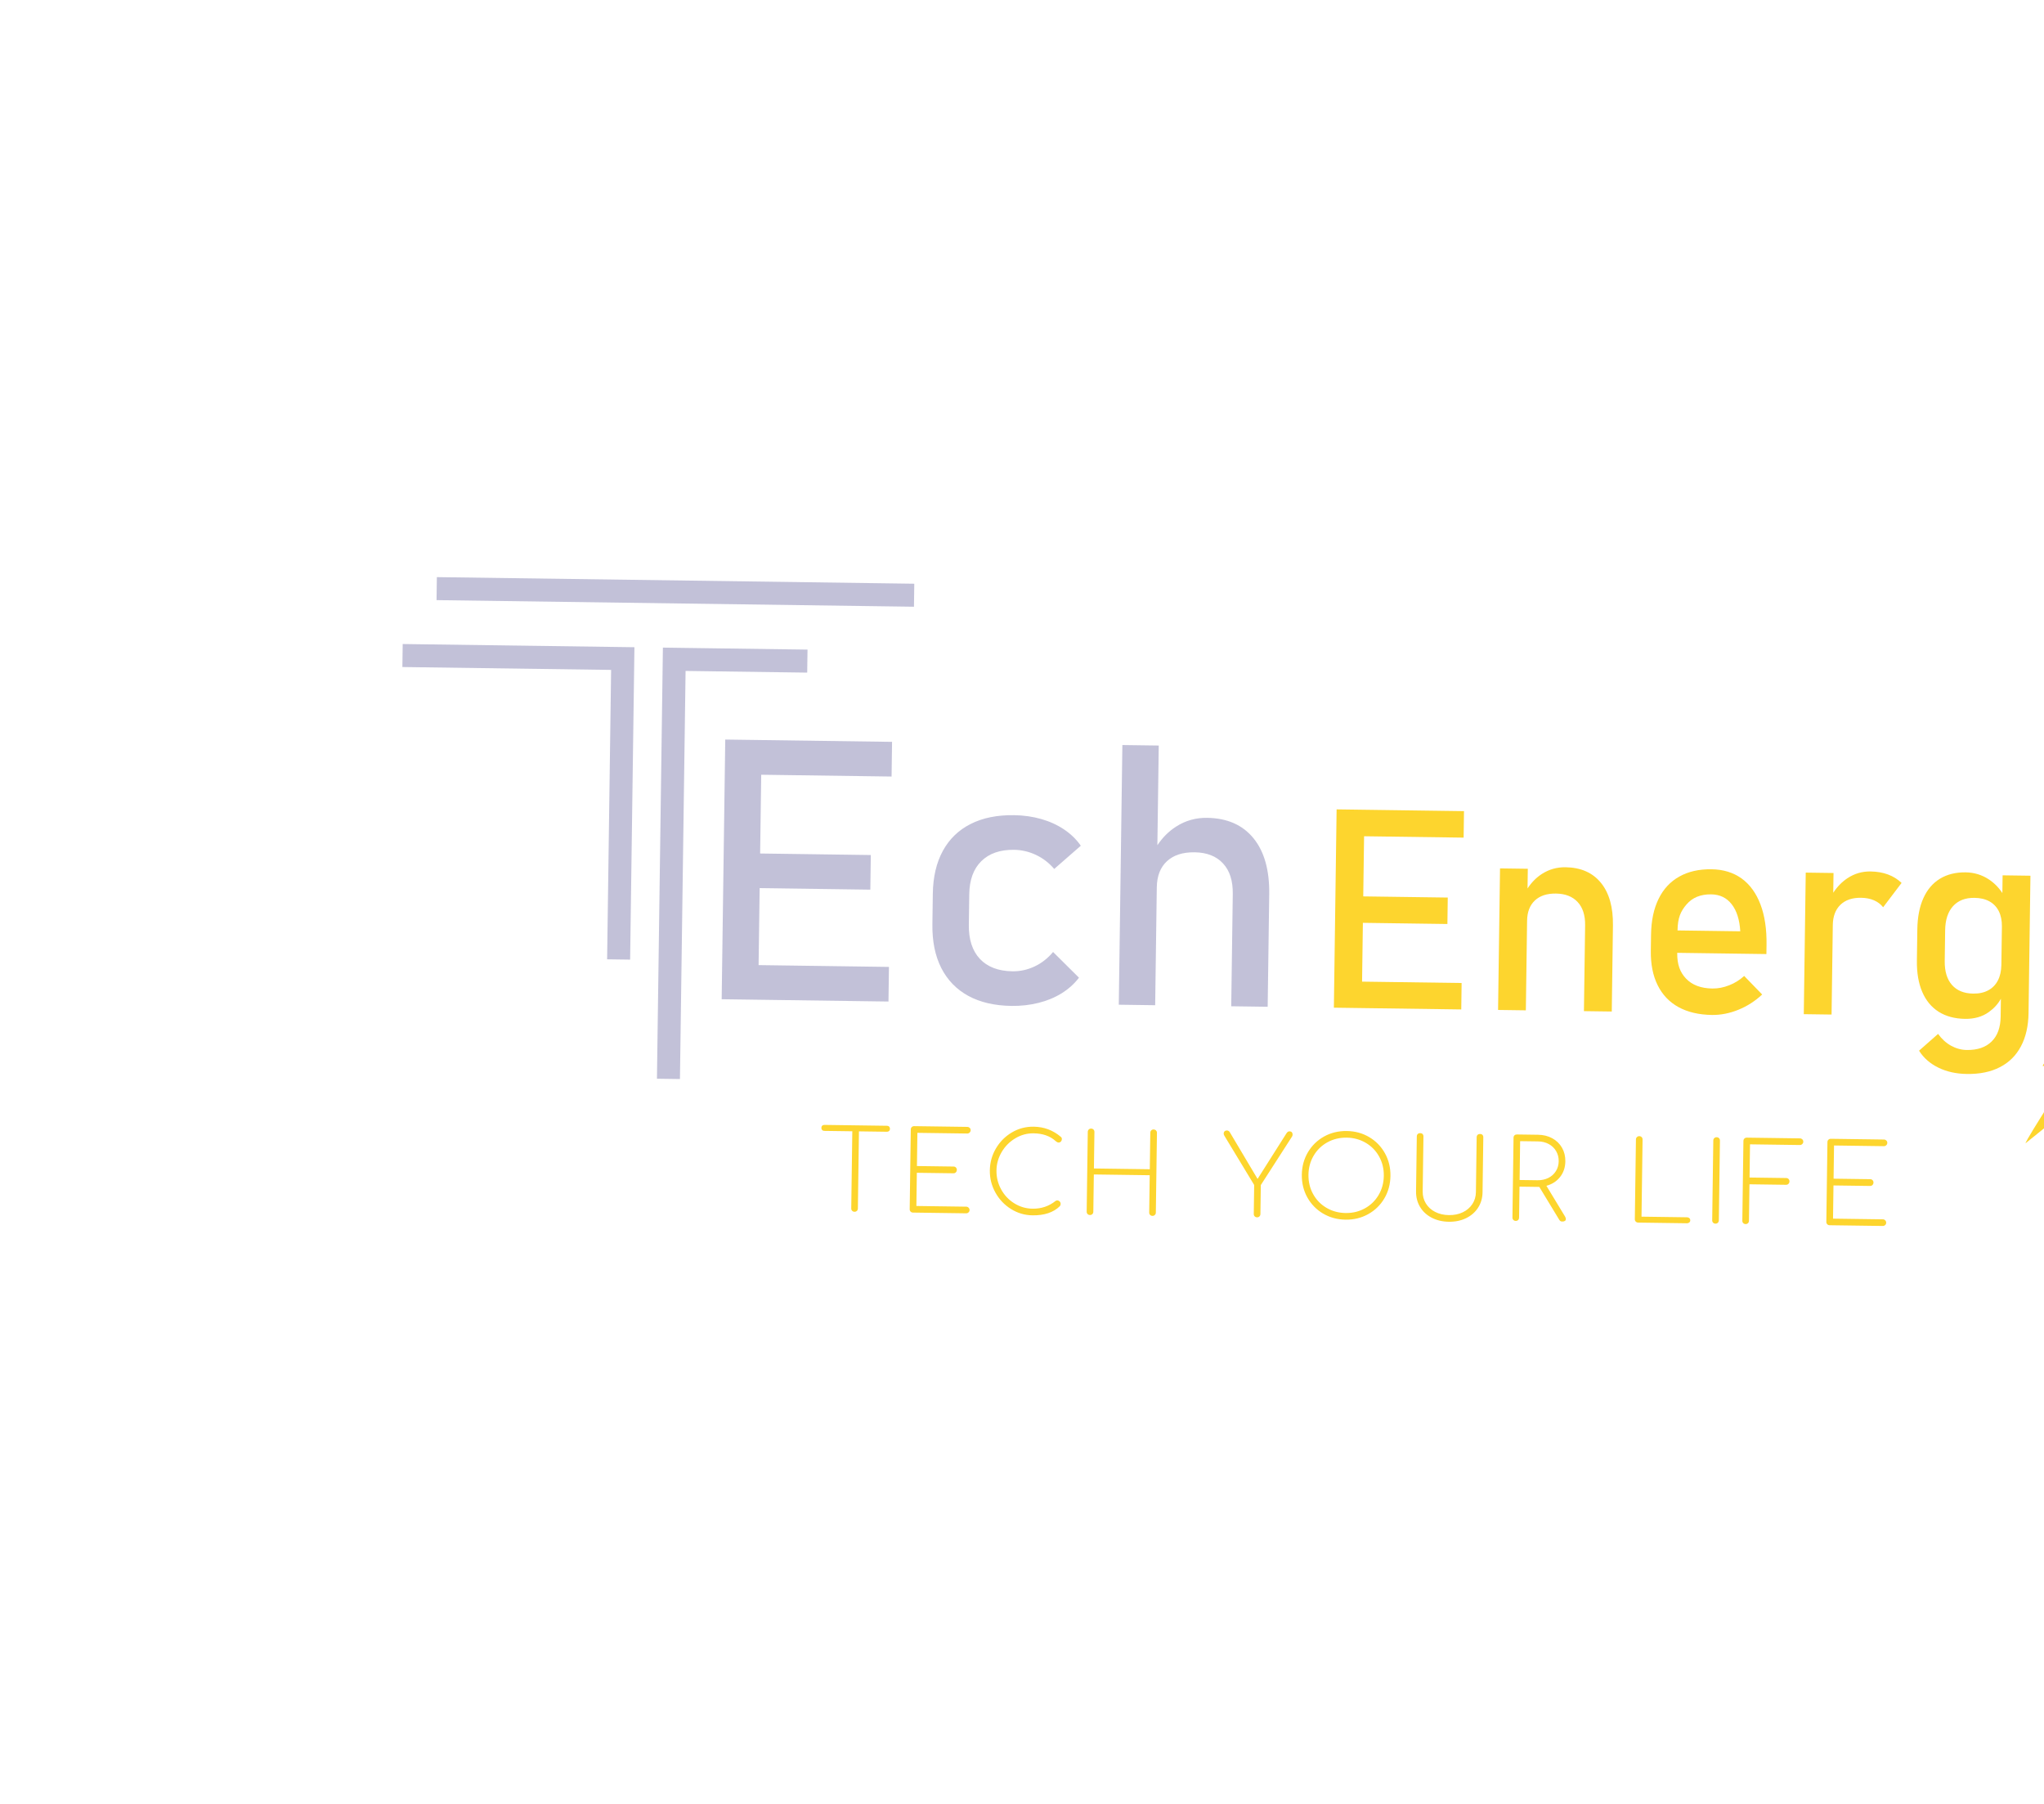
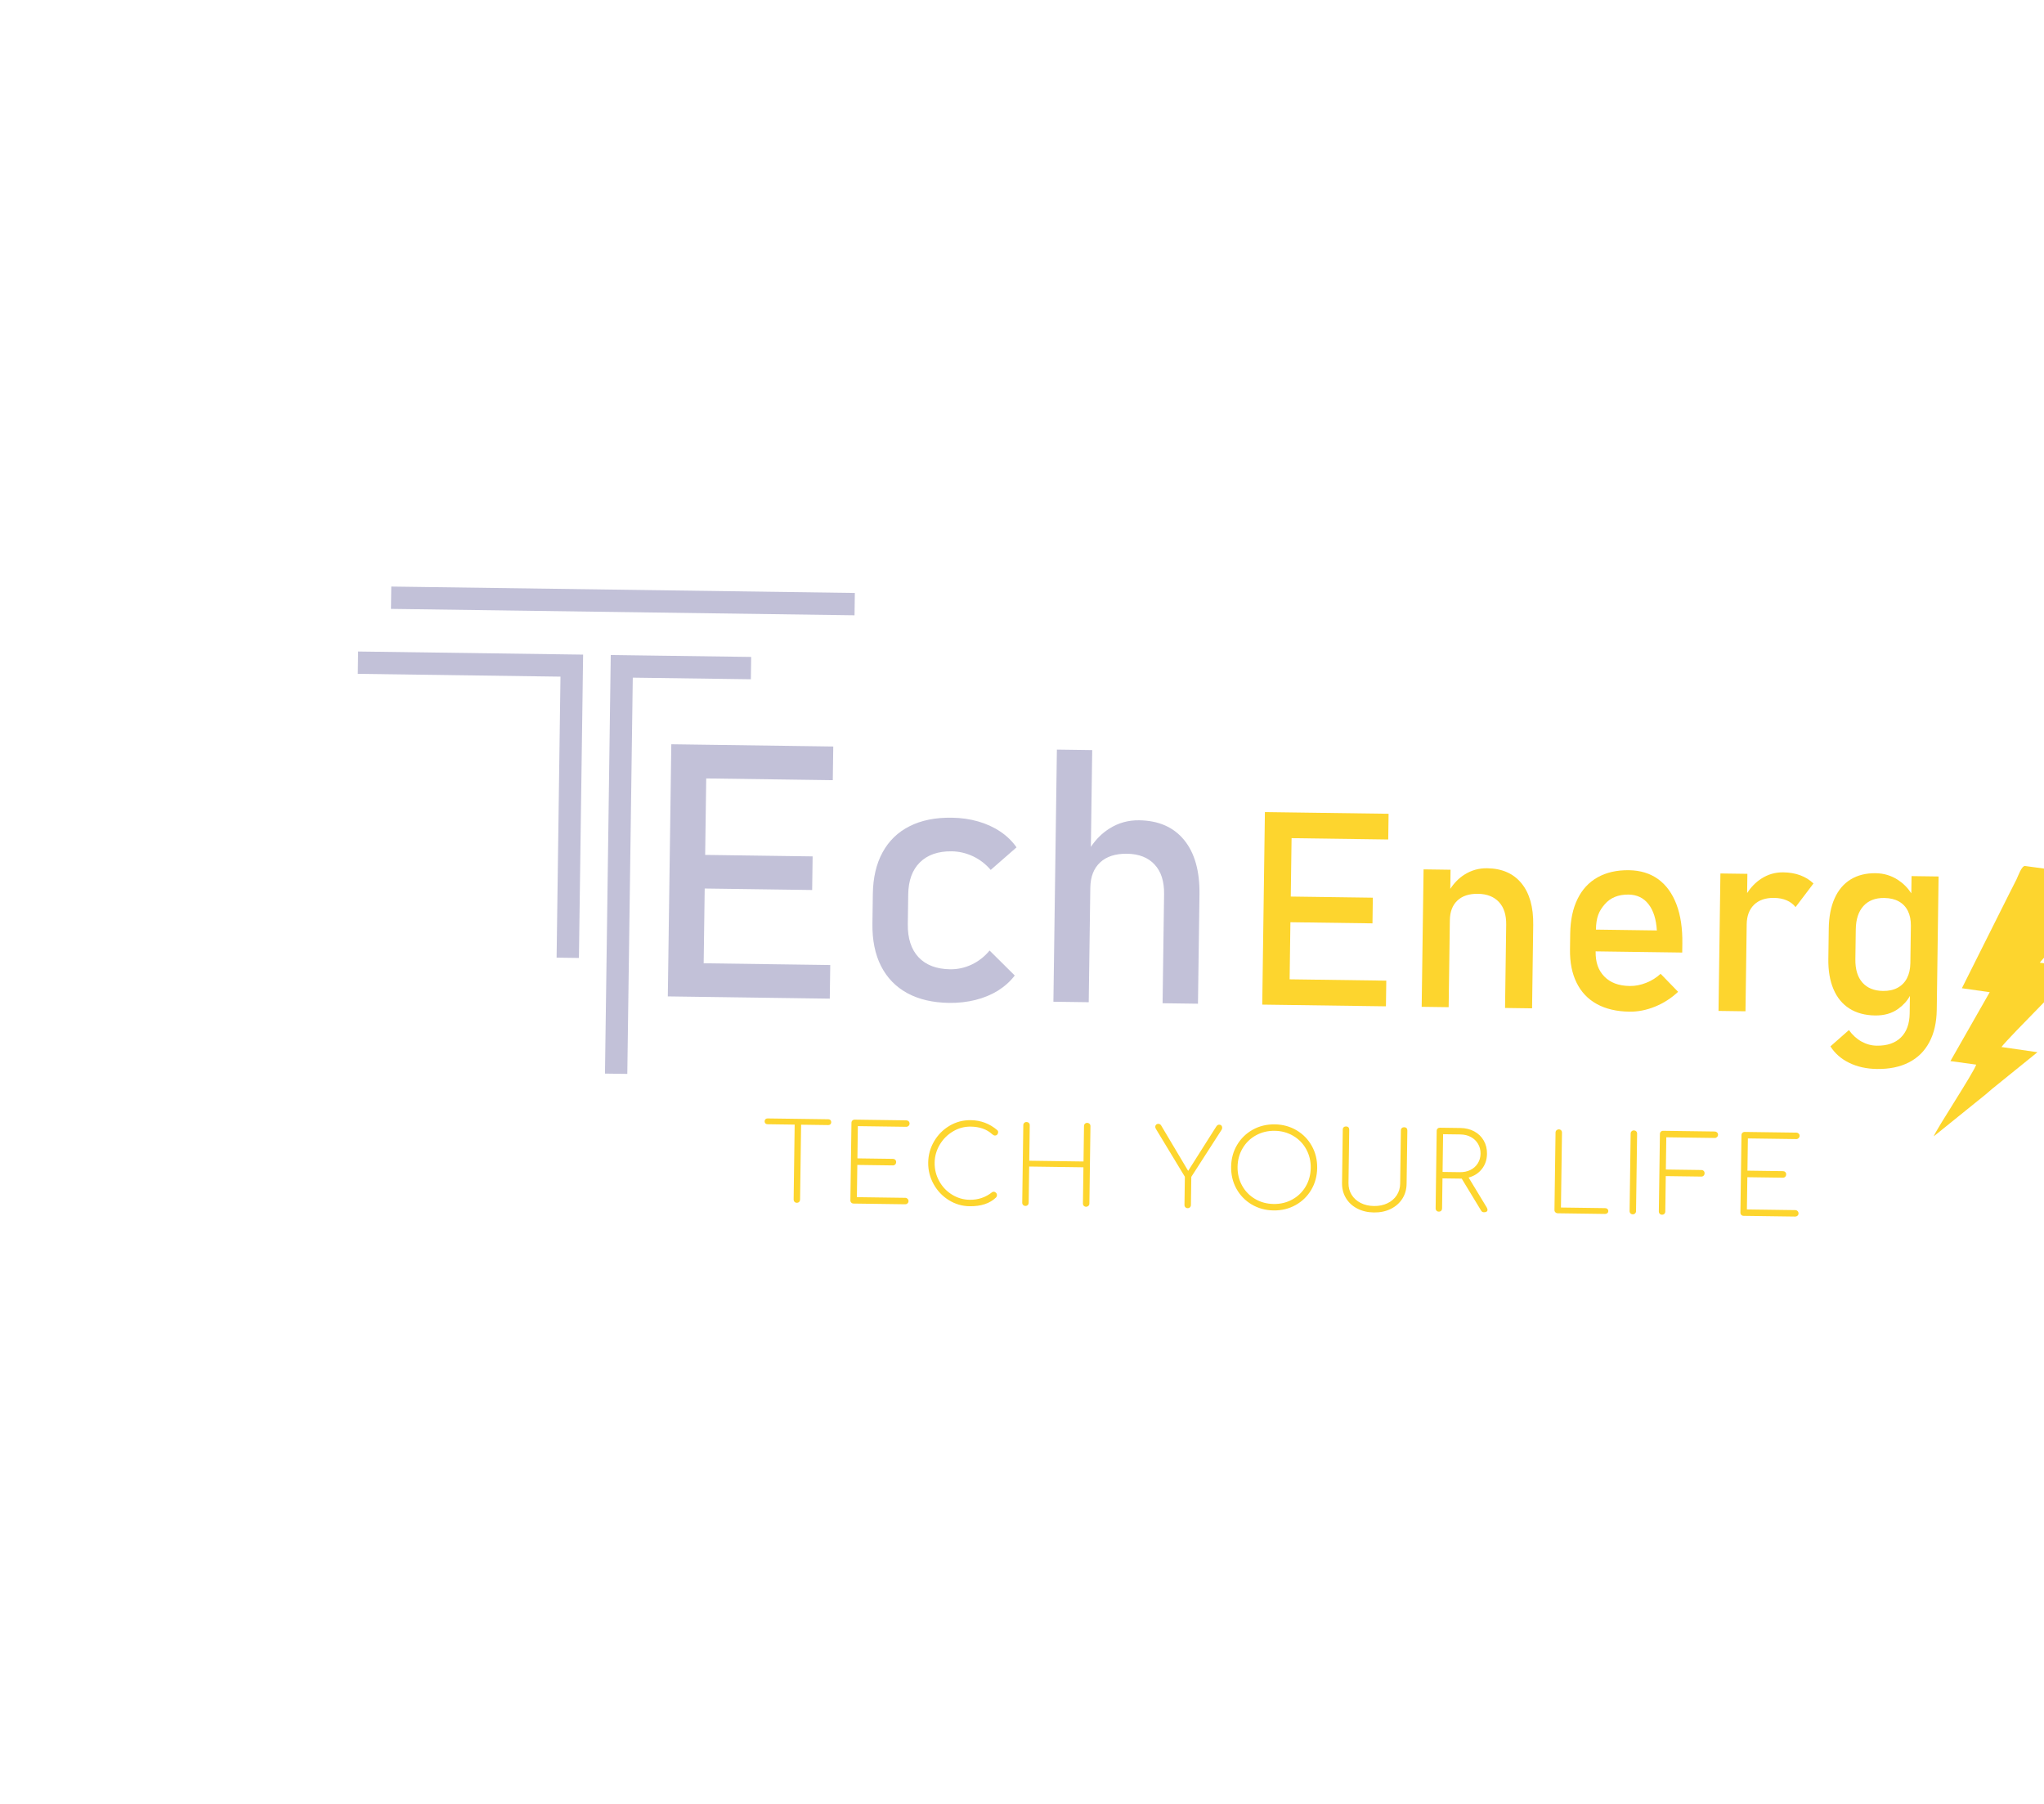
- <svg xmlns="http://www.w3.org/2000/svg" xml:space="preserve" width="1700mm" height="1500mm" version="1.1" style="shape-rendering:geometricPrecision; text-rendering:geometricPrecision; image-rendering:optimizeQuality; fill-rule:evenodd; clip-rule:evenodd" viewBox="0 0 23000 20990">
+ <svg xmlns="http://www.w3.org/2000/svg" xml:space="preserve" width="1700mm" height="1500mm" version="1.1" style="shape-rendering:geometricPrecision; text-rendering:geometricPrecision; image-rendering:optimizeQuality; fill-rule:evenodd; clip-rule:evenodd" viewBox="0 0 24500 20990">
  <defs>
    <style type="text/css">
   
    .fil2 {fill:#FDD52E}
    .fil1 {fill:#FDD52E;fill-rule:nonzero}
    .fil0 {fill:#C2C1D8;fill-rule:nonzero}
   
  </style>
  </defs>
  <g id="Camada_x0020_1">
    <path class="fil0" d="M8252.06 8608.15l218.46 3.02 1517.2 20.94 -5.57 403.59 -1517.2 -20.94 -12.65 916.42 1288.08 17.78 -5.56 402.87 -1288.08 -17.78 -12.36 895.85 1517.18 20.94 -5.56 402.87 -1517.18 -20.94 -218.48 -3.01 -205.69 -2.84 41.72 -3021.6 205.69 2.83zm-3562.1 -1892.81l5556.41 76.69 -3.71 267.69 -5556.39 -76.69 3.69 -267.69zm2898.39 823.91l1415.44 19.54 -3.7 267.69 -1415.43 -19.54 -65.53 4748.67 -267.71 -3.69 65.56 -4748.67 3.69 -267.7 267.68 3.7zm-916.83 3623.17l46.48 -3367.44 -2429.33 -33.53 3.69 -267.69 2429.34 33.53 267.68 3.69 -3.69 267.7 -46.47 3367.43 -267.7 -3.69zm4705.41 542.25c-196.48,-2.71 -364.07,-41.9 -502.08,-116.88 -138.01,-75.69 -242.94,-183.56 -314.77,-325.01 -71.12,-140.75 -105.68,-310.06 -102.95,-507.97l4.91 -355.35c2.7,-195.76 41.89,-361.93 116.85,-499.24 75.67,-138.01 183.54,-242.22 323.55,-312.66 140.05,-71.13 308.65,-104.98 505.13,-102.27 112.07,1.55 217.55,16.48 316.48,44.81 98.94,28.33 187.06,68.56 265.79,121.43 78.02,52.15 143.11,115.48 194.61,189.26l-309.5 270.29c-60.05,-70.36 -130.25,-124.54 -211.99,-163.27 -81.07,-37.99 -165.92,-58.33 -254.59,-59.56 -163.14,-2.25 -290.71,42.1 -382.08,132.36 -91.34,90.25 -137.79,218.03 -140.09,384.71l-4.92 355.35c-2.33,170.24 40.52,302.07 127.93,396.22 88.07,94.14 215.09,142.72 379.64,144.99 90.09,1.25 176.21,-18.14 258.33,-56.72 82.83,-39.3 153.83,-95.09 214.44,-168.02l301.62 299.29c-54.91,71.59 -122.41,131.67 -201.85,181.65 -80.14,49.27 -169.33,86.36 -269,111.22 -99.64,24.87 -204.12,36.91 -315.46,35.37zm2576.18 -1303.13c2.1,-152.5 -35.28,-270.78 -113.59,-354.86 -77.57,-84.08 -187.64,-127.46 -330.2,-129.43 -139.04,-1.92 -245.94,32.8 -322.83,104.09 -76.17,70.6 -115.88,172.22 -117.7,303.44l-18.93 1371.77 -423.44 -5.84 41.71 -3021.6 423.43 5.84 -16.02 1160.08c60.86,-91.06 134.22,-163.96 220.84,-218.67 108.07,-68.76 227.01,-101.87 357.49,-100.07 234.08,3.24 413.89,82.33 540.16,237.31 126.27,154.99 187.12,372.2 183.28,651.67l-18.08 1309.35 -424.16 -5.85 18.04 -1307.23z" />
    <polygon class="fil1" points="15161.53,9417.86 15318.63,9420.03 15485.44,9422.33 16644.03,9438.32 16639.76,9746.51 15481.2,9730.52 15471.53,10430.33 16455.16,10443.9 16450.9,10751.55 15467.29,10737.98 15457.85,11422.08 16616.41,11438.07 16612.17,11745.72 15453.59,11729.73 15286.77,11727.43 15129.68,11725.26 " />
    <path class="fil1" d="M17063.36 10104.49l323.34 4.47 -3.16 229.24c46.49,-71.07 102.53,-127.84 168.67,-170.07 82.54,-52.51 173.34,-78.33 273.03,-76.96 178.73,2.47 316.05,62.87 412.46,181.22 96.43,118.35 142.9,284.22 139.95,497.62l-13.79 999.89 -323.91 -4.47 13.78 -998.25c1.59,-116.45 -26.94,-206.78 -86.75,-270.98 -59.24,-64.21 -143.29,-97.34 -252.15,-98.85 -106.17,-1.46 -187.8,25.59 -246.54,81.13 -58.19,54.98 -88.54,133.66 -89.94,234.96l-14.39 1042.66 -323.33 -4.47 22.73 -1647.14z" />
    <path class="fil1" d="M19129.36 10826.44l730.13 10.08 0 0c-7.89,-134.46 -41.11,-239.47 -99.66,-314.49 -58.58,-75.59 -138.2,-114.06 -238.95,-115.45 -122.43,-1.69 -218.31,37.07 -286.58,116.85 -68.27,79.23 -102.92,155.67 -104.94,303.01zm-3.61 260.54c-1.88,136.5 33.17,227.44 103.65,301.01 71.04,74.13 172.9,112.37 305.05,114.19 65.55,0.91 130.74,-11.73 195.56,-37.4 64.82,-25.1 123.3,-61.67 174.85,-108.63l0 0 209.4 215.79 0 0c-82.34,76.88 -174.71,136.28 -277.12,177.67 -101.88,41.38 -204.55,61.63 -306.93,60.22 -152.21,-2.1 -282.35,-32.6 -389.34,-90.96 -106.99,-58.91 -188.15,-143.99 -242.96,-255.28 -55.36,-111.27 -81.68,-244.91 -79.51,-401.44l2.55 -185.79c2.25,-163.03 31.26,-301.86 87.56,-416.48 55.75,-114.63 136.05,-201.27 240.87,-259.95 104.28,-58.7 229.81,-87.31 375.52,-85.3 137.58,1.9 254.65,38.19 351.18,107.78 96.01,70.13 168.85,170.81 218.5,301.51 49.68,130.73 72.98,287.6 70.45,469.58l-1.47 107.81 -1037.81 -14.33z" />
    <path class="fil1" d="M20621.4 10153.6l323.35 4.47 -3.16 229.7c46.26,-70.35 101.57,-126.83 165.95,-169.49 81.46,-53.6 170.67,-79.45 267.61,-78.11 75.3,1.04 143.39,12.81 203.76,35.32 60.36,22.51 113,55.18 157.91,98.07l-214.65 283.09c-28.2,-35.63 -64.12,-62.66 -107.22,-81.12 -43.08,-18.49 -92.78,-28.39 -150.21,-29.18 -102.38,-1.41 -182.37,26.21 -240.03,81.76 -57.11,56.1 -86.92,134.22 -88.3,234.44l-14.4 1042.66 -323.33 -4.47 22.72 -1647.14z" />
    <path class="fil1" d="M22475.6 11855.35c-120.78,-1.66 -223.32,-29.62 -307.65,-82.78 -84.31,-53.73 -148.25,-130.98 -191.29,-232.35 -43.01,-100.81 -63.55,-221.91 -61.6,-362.74l5 -362.9c1.97,-141.91 25.31,-262.93 70.01,-362.54 44.72,-100.16 109.15,-175.65 192.74,-227.05 83.6,-50.85 183.62,-76.01 300.08,-74.4 97.49,1.35 186.51,28.03 266.52,80.06 63.14,41.07 116.67,94.51 160.31,160.81l2.84 -206.23 323.91 4.47 -22.05 1597.85c-2.1,151.12 -31.52,280.73 -88.8,387.75 -56.72,107.02 -138.57,188.23 -245.5,242.56 -106.39,54.88 -234.06,80.74 -383.56,78.67 -123.5,-1.7 -234.22,-25.98 -331.08,-73.37 -97.4,-47.4 -172.33,-113.43 -225.36,-197.59l221.58 -195.22c41.98,58.55 91.74,104.2 149.8,136.95 58.6,32.24 119.57,49.33 184.04,50.22 124.03,1.71 220.37,-31.09 289.01,-98.39 68.65,-67.32 103.58,-163.26 105.29,-288.39l2.9 -209.53c-33.58,60.51 -80.53,112.22 -140.84,155.07 -75.49,54.22 -167.41,80.58 -276.3,79.07zm428.7 -1072.15l0.05 -3.25c0.54,-67.97 -11.11,-127.16 -35.48,-176.55 -24.8,-49.64 -61.1,-88.08 -108.94,-114.74 -47.84,-26.66 -105.63,-40.46 -174.41,-41.4 -107.24,-1.49 -190.05,30.96 -250,96.76 -59.41,65.82 -89.97,159.12 -91.63,279.36l-4.95 358.57c-1.64,119.7 26.34,212.73 83.94,278.54 58.13,65.8 140.01,99.44 247.26,100.92 68.78,0.95 126.92,-11.79 175.51,-38.2 48.58,-26.43 85.94,-64.37 112.12,-114.93 25.73,-49.78 39.02,-109.17 40.37,-178.69l0.05 -3.33 6.11 -443.06z" />
    <path class="fil2" d="M23515.83 11529.01l333.55 47.31 -471.02 825.93 309.02 42.19c-31.74,100.1 -476.34,770.54 -509.17,859.49l620.65 -500.77c27.95,-24.13 48.56,-42.5 76.88,-65.97l545.73 -441.46 -431.41 -62.37c96.06,-126.3 870.21,-890.55 903.5,-950.06l-443.8 -60.27c38.35,-66.78 889.93,-904.41 961.57,-1004.77l-1137.75 -153.96c-41.76,-5.63 -83.94,121.71 -103.15,160.26 -32.77,65.77 -62.9,123.41 -94.66,186.83l-559.94 1117.62z" />
    <path class="fil1" d="M9929.15 13099.33c10.26,0.14 18.56,3.47 25,9.99 6.35,6.52 9.45,14.92 9.31,25.26 -0.16,10.26 -3.49,18.65 -10.01,24.99 -6.6,6.35 -15,9.45 -25.25,9.31l-325.85 -4.5 -12.39 897.57c-0.16,11.13 -3.93,20.3 -11.35,27.5 -7.39,7.2 -16.67,10.73 -27.8,10.57 -11.11,-0.15 -20.38,-3.93 -27.58,-11.33 -7.1,-7.41 -10.64,-16.67 -10.48,-27.8l12.39 -897.58 -325.85 -4.49c-10.27,-0.14 -18.66,-3.48 -24.99,-10 -6.35,-6.52 -9.46,-15 -9.31,-25.26 0.14,-10.35 3.47,-18.65 10,-24.99 6.52,-6.35 15,-9.45 25.26,-9.31l728.9 10.07zm301.98 1010.08c-11.22,-0.15 -20.38,-3.93 -27.58,-11.33 -7.2,-7.41 -10.74,-16.67 -10.57,-27.8l12.81 -928.53c0.15,-11.13 3.94,-20.29 11.33,-27.49 7.41,-7.21 16.68,-10.73 27.88,-10.58l619.38 8.55c10.34,0.15 19.24,3.92 26.88,11.33 7.64,7.41 11.34,16.68 11.18,27.81 -0.13,10.34 -4.08,19.25 -11.93,26.88 -7.85,7.63 -16.86,11.42 -27.21,11.27l-580.75 -8.01 -5.33 386.27 426.26 5.89c11.13,0.15 20.3,3.93 27.5,11.33 7.2,7.41 10.72,16.67 10.57,27.89 -0.16,11.13 -3.93,20.47 -11.35,28.1 -7.4,7.64 -16.68,11.43 -27.81,11.27l-426.26 -5.88 -5.33 386.28 580.76 8.01c10.35,0.14 19.24,4.18 26.87,12.02 7.63,7.76 11.34,16.86 11.19,27.2 -0.14,11.13 -4.1,20.29 -11.93,27.49 -7.85,7.2 -16.86,10.72 -27.2,10.58l-619.36 -8.55zm1390.86 32.07c-90.14,-1.24 -173.46,-25.79 -250.1,-73.63 -76.66,-47.84 -137.16,-111.8 -181.53,-191.81 -44.46,-80.09 -65.98,-166.04 -64.71,-257.85 1.27,-91.9 24.97,-177.05 71.1,-255.37 46.21,-78.4 108.02,-140.42 185.52,-186.13 77.41,-45.72 162.16,-67.94 253.97,-66.67 120.24,1.66 225.69,41.29 316.53,118.98 7.65,6.1 11.37,14.76 11.2,25.89 -0.13,10.35 -3.65,19.51 -10.64,27.59 -6.97,7.99 -16.51,11.95 -28.5,11.78 -9.48,-0.13 -20.11,-5.41 -32.04,-15.83 -64.41,-59.33 -150.24,-89.73 -257.62,-91.21 -75.55,-1.04 -146.42,18.15 -212.63,57.68 -66.28,39.43 -119.19,92.52 -158.71,159.37 -39.54,66.93 -59.92,138.57 -60.97,214.99 -1.09,78.94 17.02,152.41 54.34,220.31 37.24,67.91 88.4,122.09 153.59,162.47 65.09,40.38 135.85,61.1 212.28,62.15 101.29,1.4 190.56,-28.67 267.85,-90.3 6.06,-4.18 12.52,-6.27 19.4,-6.17 10.34,0.14 19.5,4.09 27.57,11.94 8.06,7.86 12.01,17.39 11.87,28.52 -0.17,11.21 -3.33,20.12 -9.43,26.91 -74.82,72.88 -180.96,108.29 -318.34,106.39zm668.93 -3.64c-11.21,-0.15 -20.38,-3.93 -27.58,-11.33 -7.21,-7.41 -10.72,-16.67 -10.58,-27.8l12.82 -928.53c0.16,-11.13 3.93,-20.29 11.34,-27.49 7.4,-7.21 16.66,-10.73 27.89,-10.58 11.13,0.16 20.28,3.94 27.5,11.34 7.2,7.4 10.72,16.67 10.56,27.8l-5.87 424.96 650.33 8.98 5.86 -424.96c0.15,-11.13 3.94,-20.3 11.33,-27.5 7.4,-7.2 16.68,-10.73 27.81,-10.57 10.34,0.14 19.34,3.92 26.88,11.32 7.64,7.41 11.42,16.68 11.27,27.81l-12.81 928.53c-0.17,11.13 -4.2,20.29 -12.03,27.48 -7.75,7.2 -16.86,10.73 -27.2,10.58 -11.13,-0.15 -20.29,-3.93 -27.5,-11.33 -7.2,-7.41 -10.73,-16.67 -10.56,-27.8l5.99 -434.01 -650.33 -8.97 -5.99 434c-0.14,11.13 -3.93,20.3 -11.33,27.5 -7.4,7.2 -16.67,10.73 -27.8,10.57zm2324.25 -973.84c10.34,0.15 18.64,3.65 24.98,10.61 6.34,6.96 9.44,15.61 9.29,25.95 -0.13,9.39 -2.42,17.54 -6.76,24.35l-363.27 564.29 -4.66 337.42c-0.16,11.12 -3.93,20.29 -11.35,27.49 -7.39,7.2 -16.66,10.73 -27.88,10.57 -11.13,-0.15 -20.3,-3.93 -27.5,-11.33 -7.2,-7.41 -10.72,-16.67 -10.56,-27.8l4.66 -337.42 -347.56 -574.1c-5,-9.55 -7.5,-17.67 -7.41,-24.54 0.15,-10.35 3.74,-18.9 10.7,-25.68 6.96,-6.77 15.97,-10.04 27.19,-9.88 11.13,0.15 21.31,5.42 30.64,15.9l326.01 547.98 335.76 -529.89c6.21,-9.31 12.03,-15.66 17.65,-19.06 5.69,-3.32 12.33,-4.96 20.07,-4.86zm650.68 1027.77c-97.02,-1.34 -184.44,-25.06 -262.41,-71.27 -77.89,-46.12 -138.85,-108.79 -182.88,-187.92 -43.96,-79.21 -65.26,-167.33 -63.92,-264.27 1.33,-96.16 25.04,-183.22 71.17,-261.2 46.21,-77.88 108.87,-138.84 188.01,-182.88 79.2,-43.95 167.24,-65.26 264.26,-63.92 96.16,1.33 183.22,25.05 261.2,71.17 77.88,46.21 138.84,108.88 182.88,188.01 43.95,79.21 65.27,166.9 63.95,263.05 -1.34,96.94 -25.08,184.44 -71.19,262.41 -46.22,77.89 -108.89,138.85 -188,182.8 -79.22,44.04 -166.91,65.35 -263.07,64.02zm1.07 -77.29c81.54,1.13 156.15,-16.88 223.61,-54.21 67.48,-37.25 120.81,-89.12 159.89,-155.54 39.19,-66.41 59.26,-140.92 60.4,-223.25 1.11,-81.64 -16.9,-156.15 -54.23,-223.62 -37.25,-67.47 -89.11,-120.8 -155.54,-159.89 -66.41,-39.18 -140.48,-59.33 -222.02,-60.46 -82.43,-1.13 -157.37,16.96 -224.85,54.29 -67.47,37.25 -120.79,89.12 -159.89,155.54 -39.18,66.41 -59.33,140.4 -60.44,222.03 -1.14,82.34 16.95,157.37 54.27,224.84 37.25,67.47 89.13,120.8 155.54,159.89 66.41,39.18 140.84,59.25 223.26,60.38zm1200.7 101.62c-74.69,-1.03 -141.26,-16.73 -199.62,-47.19 -58.46,-30.46 -103.61,-72.3 -135.48,-125.52 -31.88,-53.23 -47.4,-113.79 -46.45,-181.6l8.8 -638.75c0.17,-12 3.96,-21.43 11.36,-28.2 7.39,-6.76 16.65,-10.03 27.88,-9.87 11.98,0.16 21.34,3.68 28.11,10.65 6.77,6.96 10.11,16.48 9.94,28.48l-8.8 638.75c-0.72,52.34 11.75,99.3 37.35,140.87 25.61,41.57 61.67,74.33 108.12,98.1 46.46,23.86 99.78,36.16 159.84,36.99 60.09,0.83 113.72,-10 160.8,-32.56 47.1,-22.48 84.24,-54.23 111.4,-95.08 27.17,-40.84 41.12,-87.43 41.84,-139.77l8.83 -638.75c0.16,-12 3.94,-21.42 11.33,-28.19 7.41,-6.77 16.67,-10.03 27.88,-9.88 12.01,0.17 21.44,3.69 28.21,10.65 6.77,6.97 10.03,16.49 9.87,28.49l-8.83 638.75c-0.92,67.81 -18.27,127.92 -52.05,180.24 -33.76,52.32 -80.33,92.89 -139.5,121.73 -59.18,28.83 -126.15,42.69 -200.83,41.66zm1352.24 -61.16c6.69,12.09 9.95,21.96 9.84,29.7 -0.13,9.48 -3.88,16.73 -11.26,21.76 -7.27,5.03 -17.84,7.49 -31.58,7.3 -8.59,-0.12 -15.44,-1.95 -20.52,-5.41 -5.18,-3.55 -9.79,-8.75 -13.96,-15.67l-231.78 -381.9 -23.12 -0.32 -207.36 -2.86 -4.97 360.63c-0.16,11.12 -3.76,20.29 -10.73,27.5 -6.97,7.21 -16.41,10.73 -28.4,10.56 -11.23,-0.15 -20.38,-3.93 -27.59,-11.33 -7.2,-7.41 -10.73,-16.67 -10.57,-27.8l12.82 -928.53c0.16,-11.99 3.94,-21.42 11.33,-28.19 7.41,-6.76 16.67,-10.03 27.88,-9.87l245.95 3.39c61.83,0.85 117.02,14.49 165.53,40.9 48.6,26.41 86.35,63.01 113.19,109.73 26.83,46.81 39.84,99.77 39.01,158.98 -0.97,70.42 -21.36,130.92 -61.1,181.41 -39.84,50.59 -92.82,84.81 -159.26,102.76l216.65 357.26zm-321.31 -421.74c47.2,0.65 89.41,-8.25 126.54,-26.61 37.2,-18.44 66.52,-44.64 88.04,-78.69 21.52,-34.06 32.56,-72.51 33.15,-115.46 0.61,-43.73 -9.37,-83.17 -29.93,-118.24 -20.56,-35.07 -49.13,-62.51 -85.82,-82.32 -36.59,-19.81 -78.54,-30.04 -125.74,-30.69l-207.36 -2.86 -6.23 452 207.35 2.87zm1171.89 492.7c-10.33,-0.15 -19.33,-3.92 -26.88,-11.33 -7.63,-7.41 -11.43,-16.68 -11.26,-27.81l12.8 -928.53c0.16,-11.12 4.2,-20.29 12.03,-27.48 7.76,-7.2 16.85,-10.73 27.2,-10.58 11.12,0.15 20.3,3.93 27.5,11.33 7.2,7.41 10.72,16.67 10.56,27.8l-12.38 897.58 529.3 7.3c11.13,0.15 20.29,3.5 27.51,10.03 7.21,6.54 10.74,15.02 10.6,25.28 -0.13,10.35 -3.9,18.64 -11.3,24.97 -7.39,6.34 -16.64,9.43 -27.77,9.27l-567.91 -7.83zm900.45 12.42c-11.22,-0.15 -20.38,-3.93 -27.58,-11.33 -7.2,-7.41 -10.73,-16.67 -10.57,-27.8l12.81 -928.53c0.15,-11.13 3.94,-20.29 11.33,-27.49 7.41,-7.2 16.68,-10.73 27.89,-10.57 11.12,0.15 20.3,3.93 27.5,11.33 7.2,7.41 10.72,16.67 10.57,27.8l-12.81 928.52c-0.16,11.13 -3.93,20.3 -11.35,27.5 -7.39,7.2 -16.66,10.73 -27.79,10.57zm350.54 4.84c-11.13,-0.15 -20.28,-3.93 -27.5,-11.33 -7.2,-7.41 -10.72,-16.67 -10.56,-27.8l12.82 -928.53c0.14,-11.13 3.93,-20.29 11.33,-27.49 7.4,-7.21 16.67,-10.73 27.8,-10.58l619.45 8.55c10.25,0.15 19.25,3.92 26.88,11.33 7.64,7.41 11.34,16.68 11.18,27.81 -0.13,10.34 -4.09,19.25 -11.93,26.88 -7.84,7.63 -16.95,11.42 -27.2,11.27l-580.85 -8.01 -5.34 386.27 426.28 5.89c11.21,0.15 20.38,3.93 27.59,11.33 7.2,7.41 10.71,16.67 10.57,27.89 -0.16,11.13 -3.95,20.47 -11.35,28.1 -7.42,7.64 -16.69,11.43 -27.89,11.27l-426.28 -5.88 -5.87 424.96c-0.14,11.13 -3.93,20.3 -11.32,27.5 -7.32,7.2 -16.68,10.73 -27.81,10.57zm977.83 13.5c-11.23,-0.16 -20.38,-3.94 -27.58,-11.34 -7.21,-7.4 -10.74,-16.67 -10.58,-27.8l12.82 -928.52c0.14,-11.13 3.93,-20.3 11.33,-27.5 7.41,-7.2 16.68,-10.72 27.88,-10.57l619.37 8.55c10.35,0.14 19.25,3.92 26.88,11.33 7.65,7.41 11.35,16.67 11.18,27.8 -0.13,10.35 -4.08,19.25 -11.92,26.88 -7.86,7.63 -16.87,11.42 -27.21,11.28l-580.76 -8.02 -5.33 386.28 426.26 5.88c11.13,0.16 20.31,3.94 27.5,11.34 7.2,7.4 10.73,16.67 10.58,27.88 -0.16,11.13 -3.93,20.47 -11.35,28.11 -7.4,7.64 -16.67,11.42 -27.81,11.27l-426.26 -5.89 -5.33 386.28 580.76 8.02c10.34,0.14 19.24,4.18 26.87,12.02 7.64,7.76 11.34,16.85 11.19,27.2 -0.15,11.13 -4.11,20.29 -11.94,27.49 -7.85,7.19 -16.85,10.72 -27.2,10.58l-619.35 -8.55z" />
  </g>
</svg>
